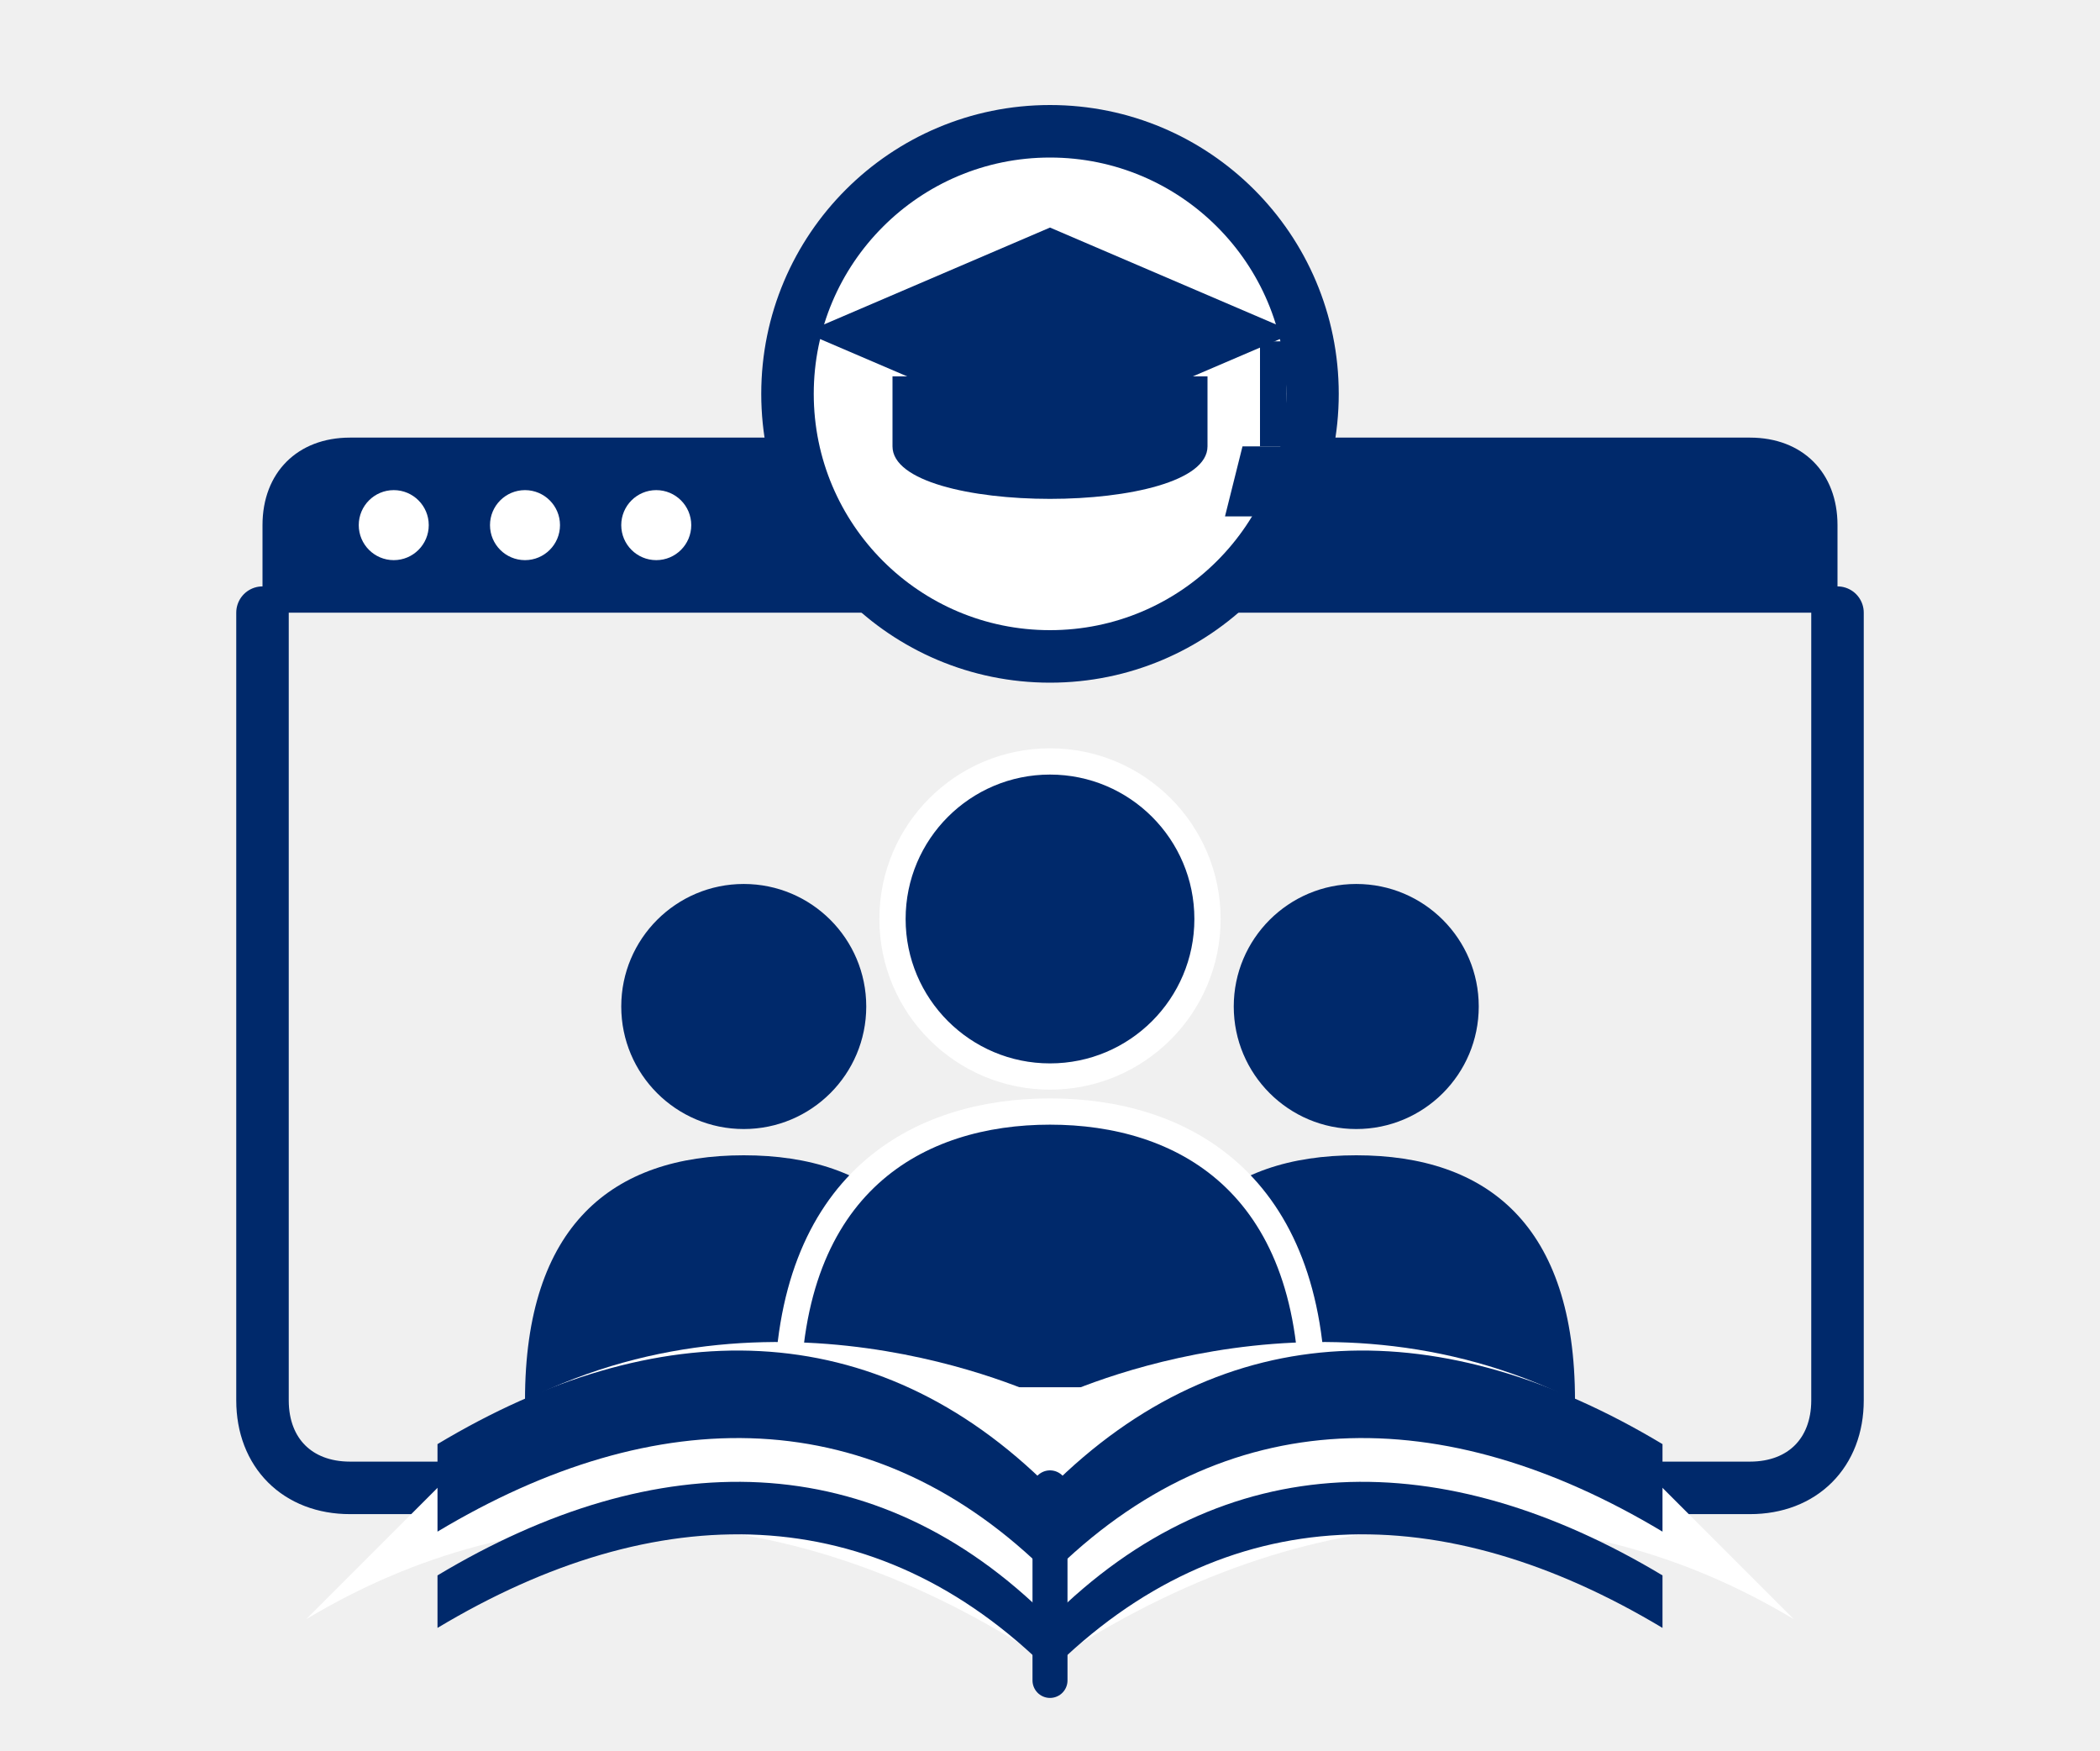
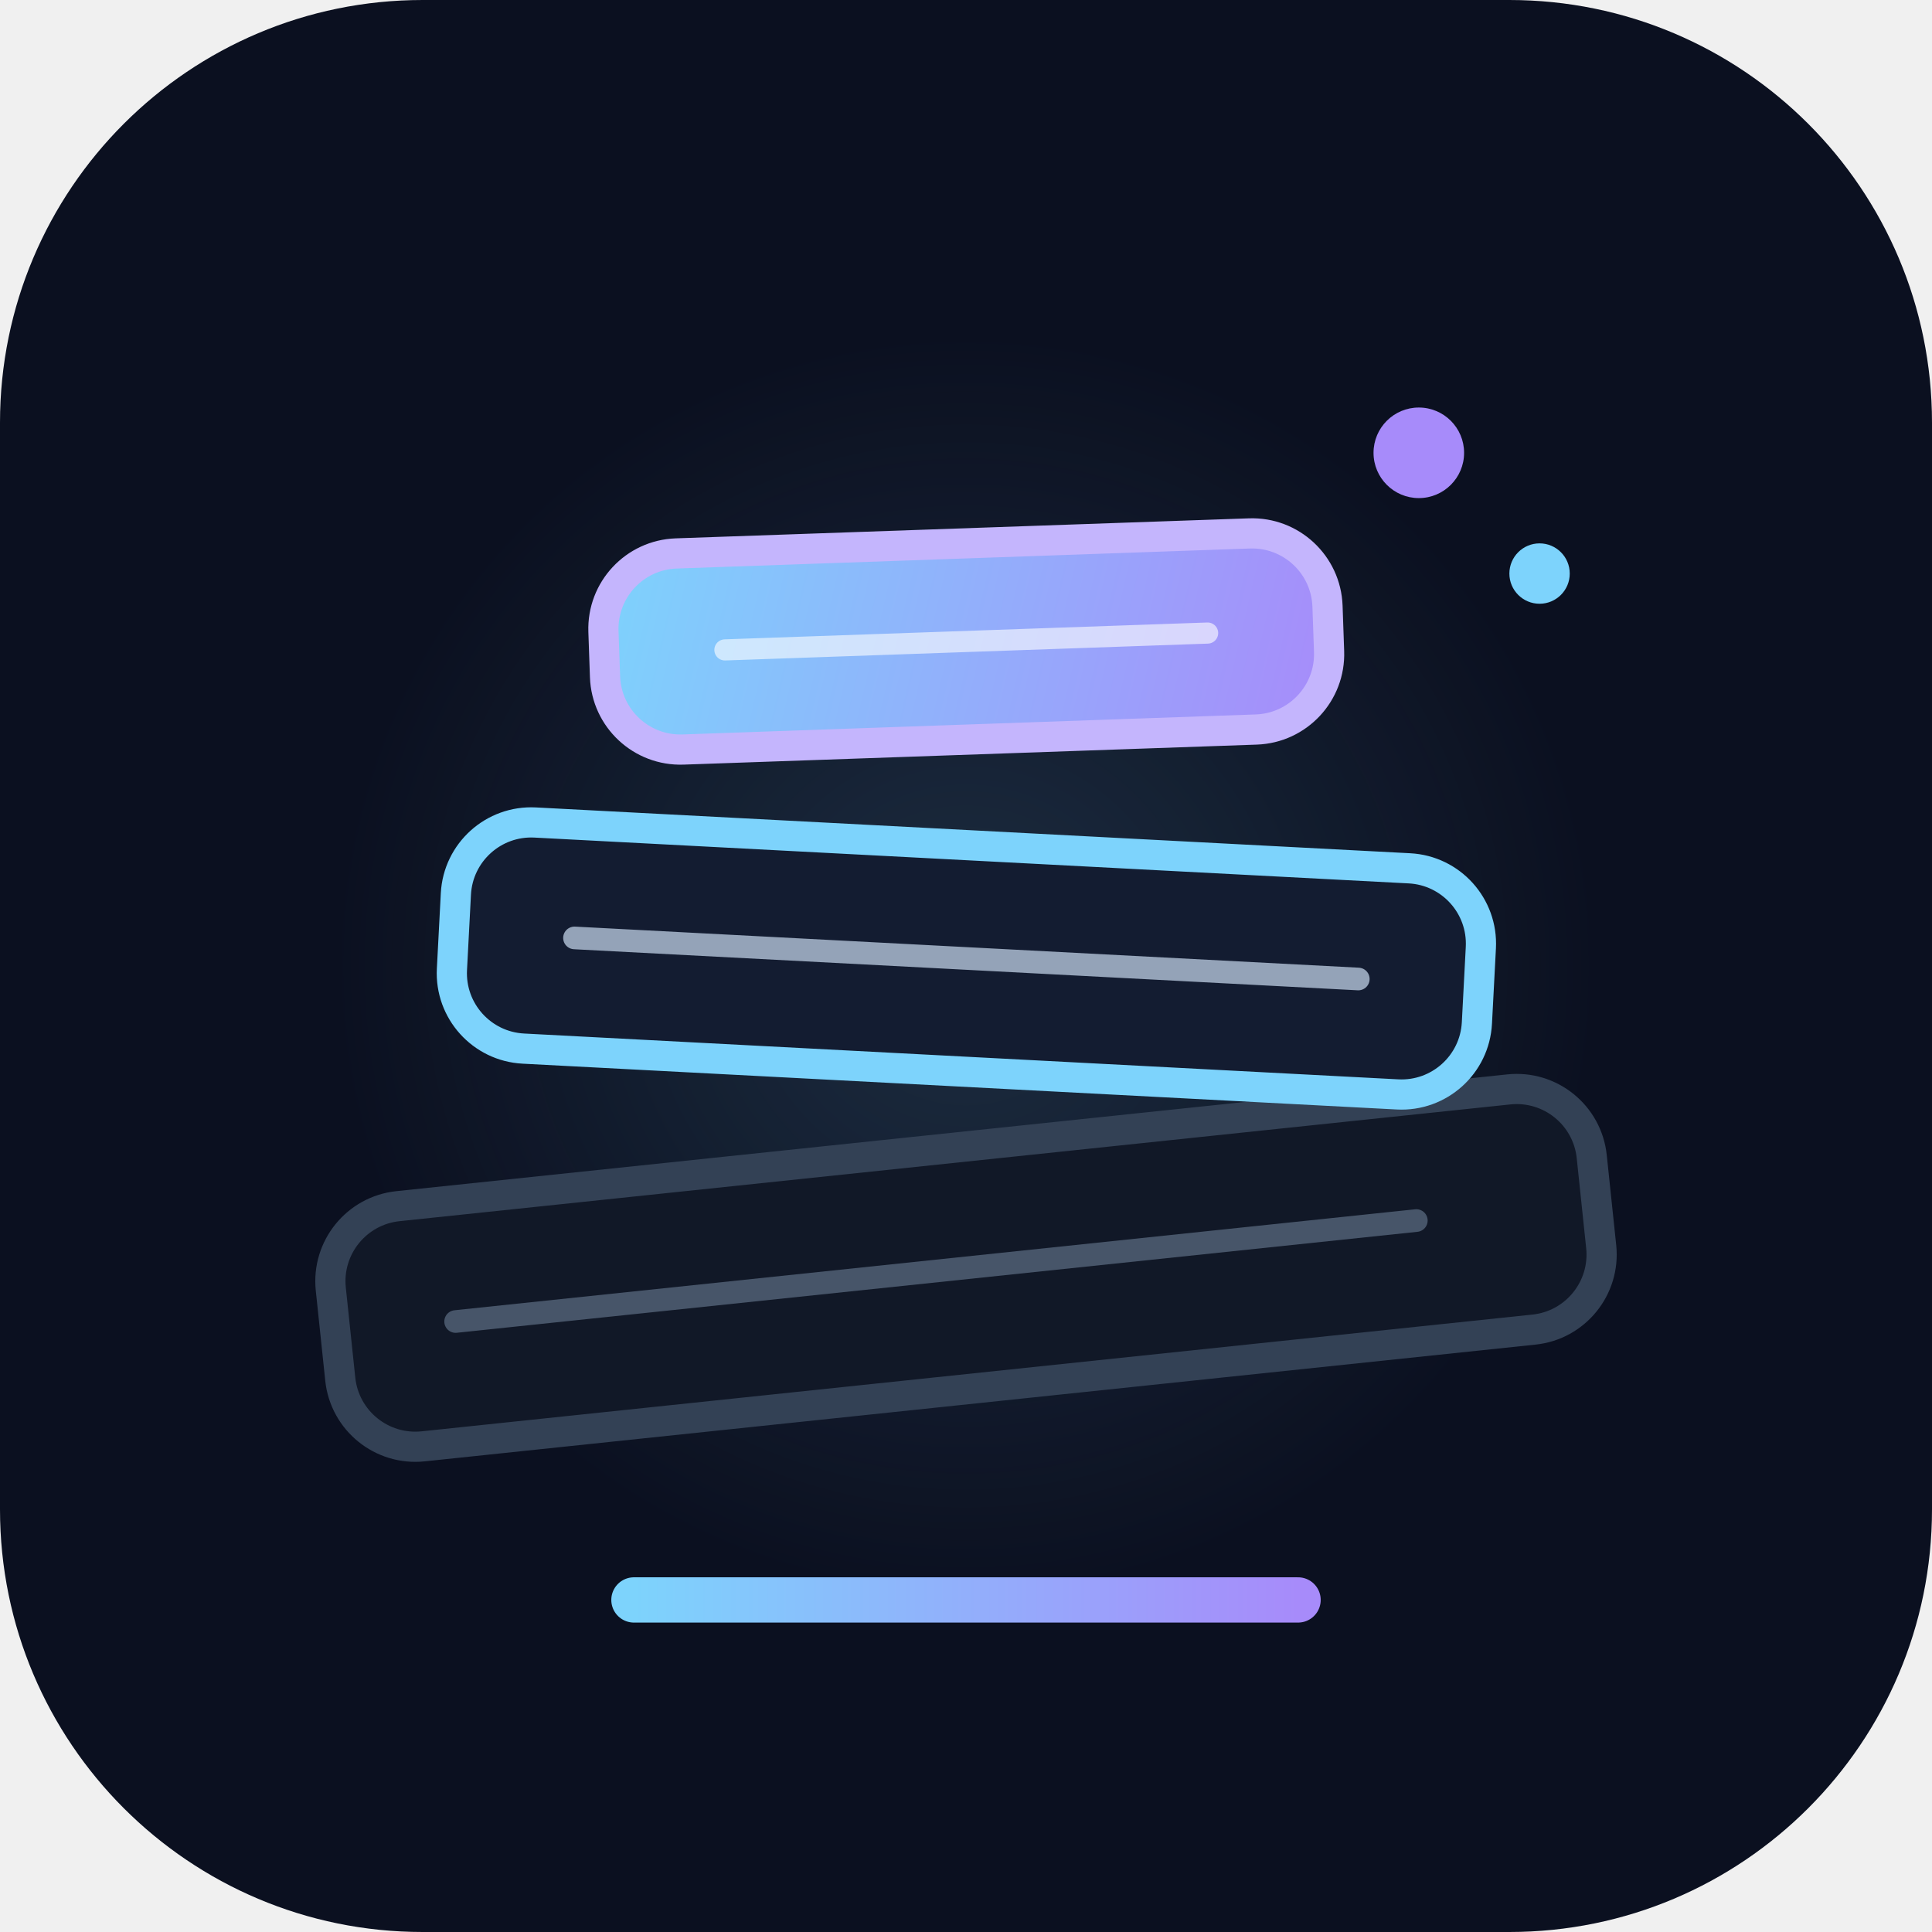
- <svg xmlns="http://www.w3.org/2000/svg" viewBox="0 0 240 200">
+ <svg xmlns="http://www.w3.org/2000/svg" width="128" height="128" viewBox="0 0 128 128" fill="none">
+   <rect width="128" height="128" rx="28" fill="#0B1020" />
+   <circle cx="64" cy="64" r="42" fill="url(#glow)" opacity="0.15" />
+   <g transform="rotate(-6 64 84)">
+     <rect x="22" y="76" width="84" height="16" rx="5" fill="#111827" stroke="#334155" stroke-width="2" />
+     <line x1="30" y1="84" x2="94" y2="84" stroke="#475569" stroke-width="1.5" stroke-linecap="round" />
+   </g>
+   <g transform="rotate(3 64 64)">
+     <rect x="30" y="56" width="68" height="15" rx="5" fill="#131C31" stroke="#7DD3FC" stroke-width="2" />
+     <line x1="38" y1="63.5" x2="90" y2="63.5" stroke="#94A3B8" stroke-width="1.5" stroke-linecap="round" />
+   </g>
+   <g transform="rotate(-2 64 42)">
+     <rect x="40" y="36" width="48" height="13" rx="5" fill="url(#topBook)" stroke="#C4B5FD" stroke-width="2" />
+     <line x1="48" y1="42.5" x2="80" y2="42.5" stroke="white" stroke-opacity="0.6" stroke-width="1.4" stroke-linecap="round" />
+   </g>
+   <circle cx="94" cy="30" r="3" fill="#A78BFA" />
+   <circle cx="102" cy="38" r="2" fill="#7DD3FC" />
+   <path d="M42 106H86" stroke="url(#line)" stroke-width="3" stroke-linecap="round" />
  <defs>
-     <style>
-       .icon-color { fill: #00296B; }
-       .icon-stroke { stroke: #00296B; fill: none; stroke-linecap: round; stroke-linejoin: round; }
-       .bg-color { fill: white; }
-     </style>
+     <linearGradient id="topBook" x1="40" y1="36" x2="88" y2="49" gradientUnits="userSpaceOnUse">
+       <stop stop-color="#7DD3FC" />
+       <stop offset="1" stop-color="#A78BFA" />
+     </linearGradient>
+     <linearGradient id="line" x1="42" y1="106" x2="86" y2="106" gradientUnits="userSpaceOnUse">
+       <stop stop-color="#7DD3FC" />
+       <stop offset="1" stop-color="#A78BFA" />
+     </linearGradient>
+     <radialGradient id="glow" cx="0" cy="0" r="1" gradientUnits="userSpaceOnUse" gradientTransform="translate(64 64) rotate(90) scale(42)">
+       <stop stop-color="#7DD3FC" />
+       <stop offset="1" stop-color="#7DD3FC" stop-opacity="0" />
+     </radialGradient>
  </defs>
-   <path d="M30,60 C30,54 34,50 40,50 L200,50 C206,50 210,54 210,60 L210,70 L30,70 Z" class="icon-color" />
-   <circle cx="45" cy="60" r="4" class="bg-color" />
-   <circle cx="60" cy="60" r="4" class="bg-color" />
-   <circle cx="75" cy="60" r="4" class="bg-color" />
-   <path d="M30,70 L30,160 C30,166 34,170 40,170 L80,170 M210,70 L210,160 C210,166 206,170 200,170 L160,170" class="icon-stroke" stroke-width="6" />
-   <circle cx="120" cy="45" r="30" class="bg-color" stroke="#00296B" stroke-width="6" />
-   <path d="M92,38 L120,26 L148,38 L120,50 Z" class="icon-color" />
-   <path d="M102,43 V51 C102,59 138,59 138,51 V43 Z" class="icon-color" />
-   <rect x="144" y="39" width="3" height="12" class="icon-color" />
-   <path d="M142,51 L147,51 L149,59 L140,59 Z" class="icon-color" />
-   <circle cx="85" cy="115" r="14" class="icon-color" />
-   <path d="M60,160 C60,140 70,132 85,132 C100,132 110,140 110,160 Z" class="icon-color" />
-   <circle cx="155" cy="115" r="14" class="icon-color" />
-   <path d="M130,160 C130,140 140,132 155,132 C170,132 180,140 180,160 Z" class="icon-color" />
-   <circle cx="120" cy="105" r="18" class="icon-color" stroke="white" stroke-width="3" />
-   <path d="M90,160 C90,135 105,127 120,127 C135,127 150,135 150,160 Z" class="icon-color" stroke="white" stroke-width="3" />
-   <path d="M35,185 C60,170 90,170 120,190 C150,170 180,170 205,185 L180,160 C150,145 120,160 120,160 C120,160 90,145 60,160 Z" class="bg-color" />
-   <path d="M50,165 C75,150 100,150 120,170 C140,150 165,150 190,165 L190,175 C165,160 140,160 120,180 C100,160 75,160 50,175 Z" class="icon-color" />
-   <path d="M50,180 C75,165 100,165 120,185 C140,165 165,165 190,180 L190,186 C165,171 140,171 120,191 C100,171 75,171 50,186 Z" class="icon-color" />
-   <path d="M120,170 V192" class="icon-stroke" stroke-width="4" />
</svg>
